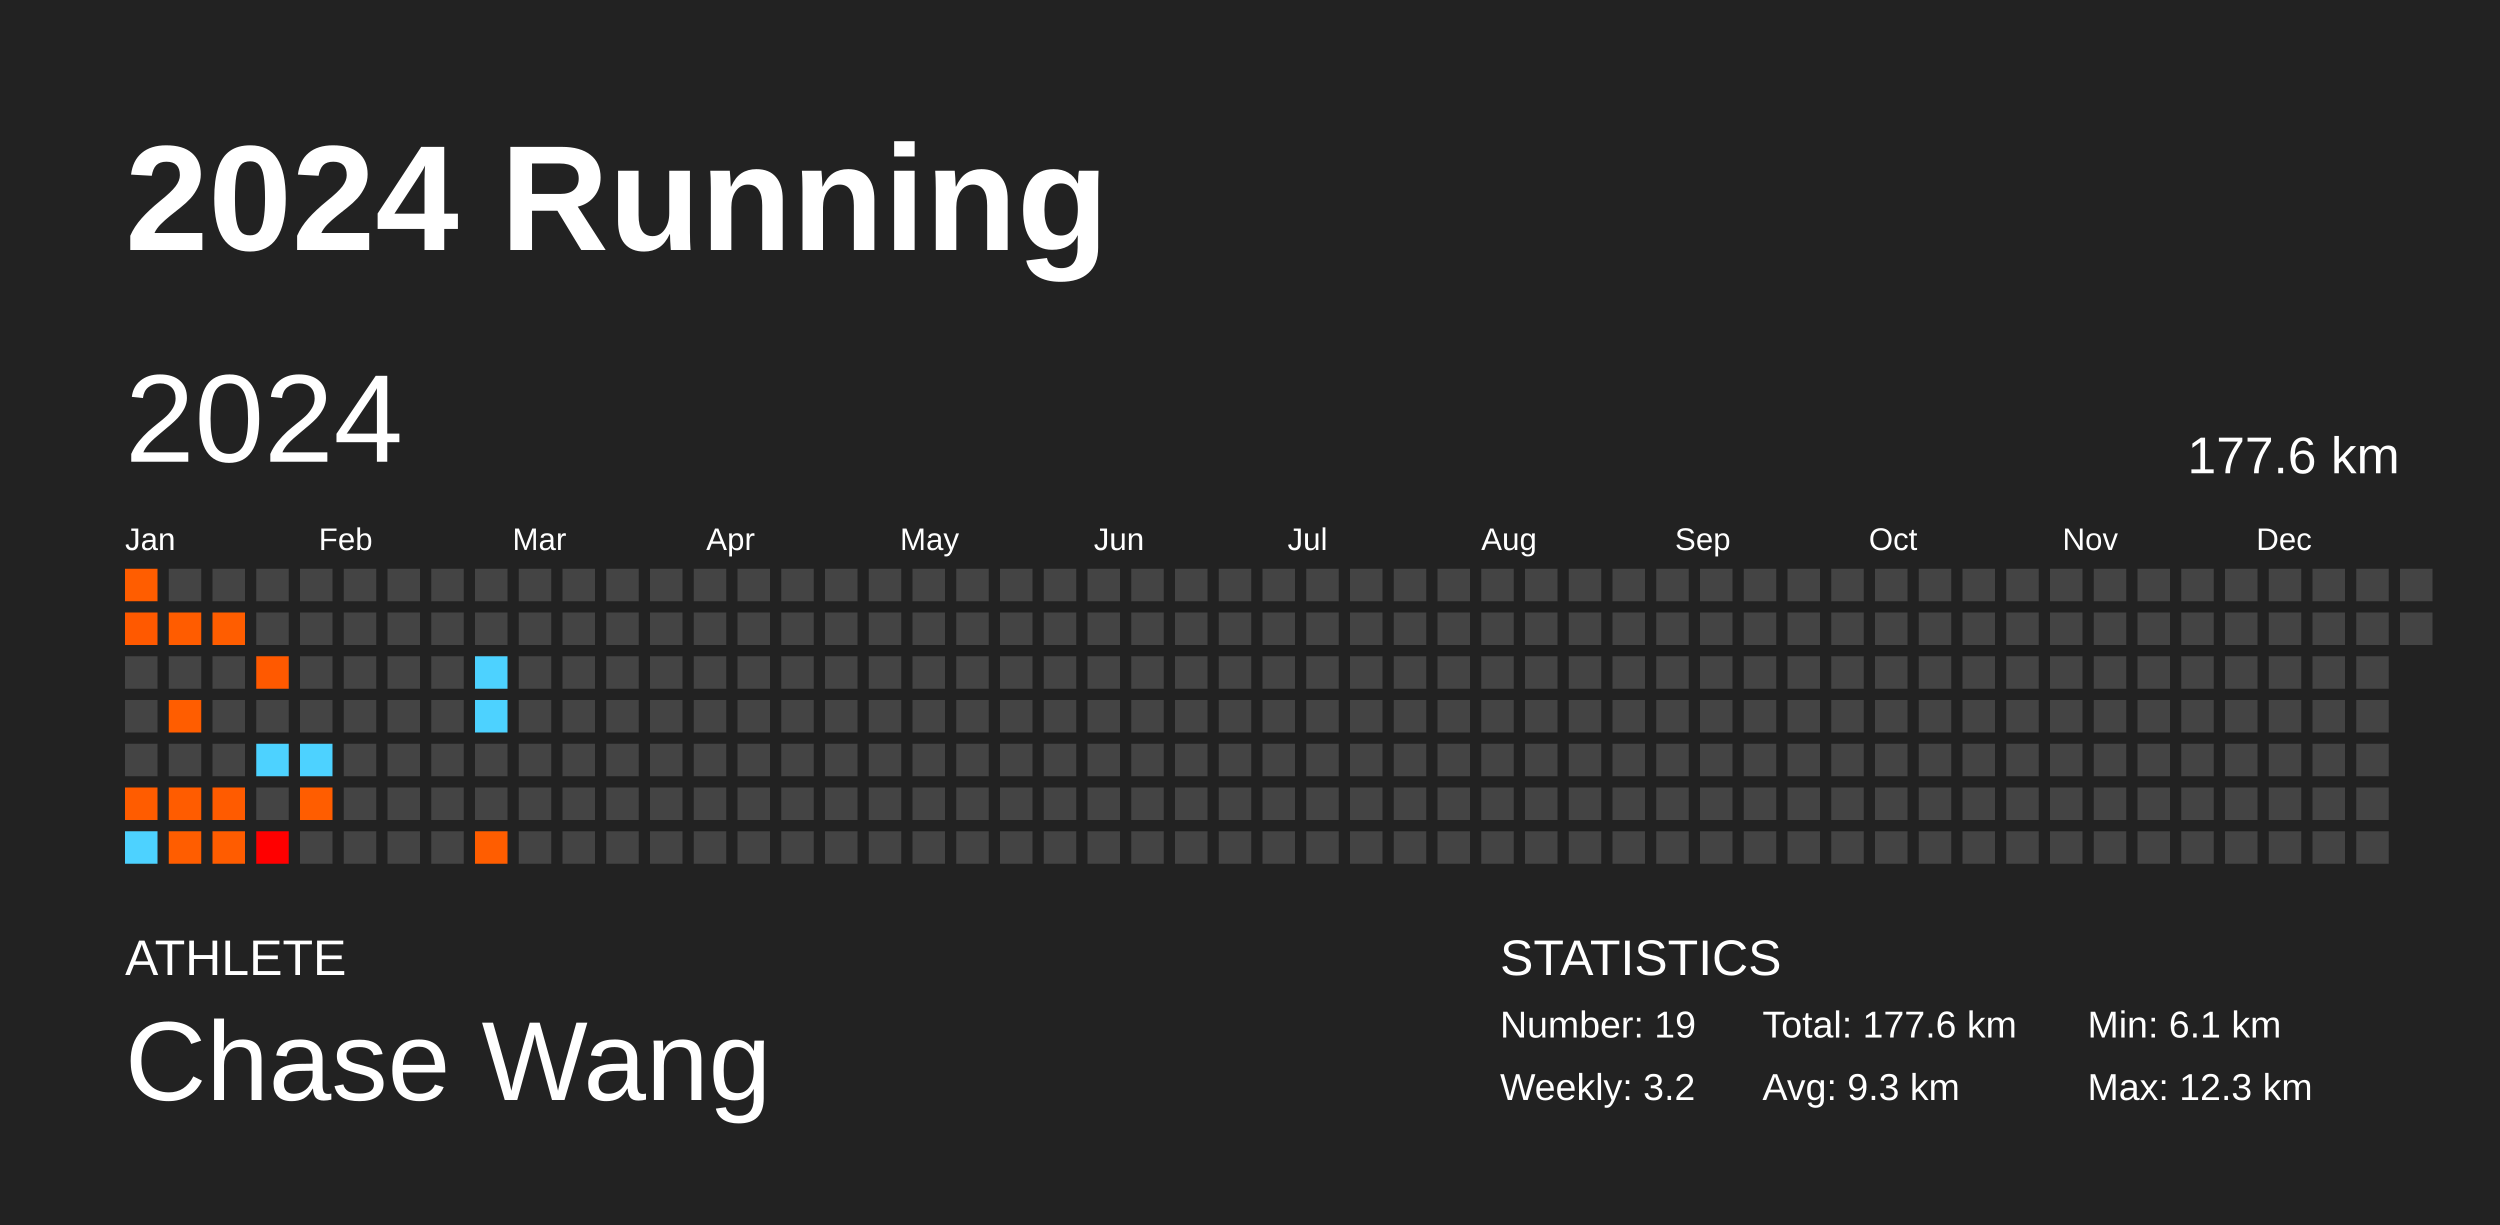
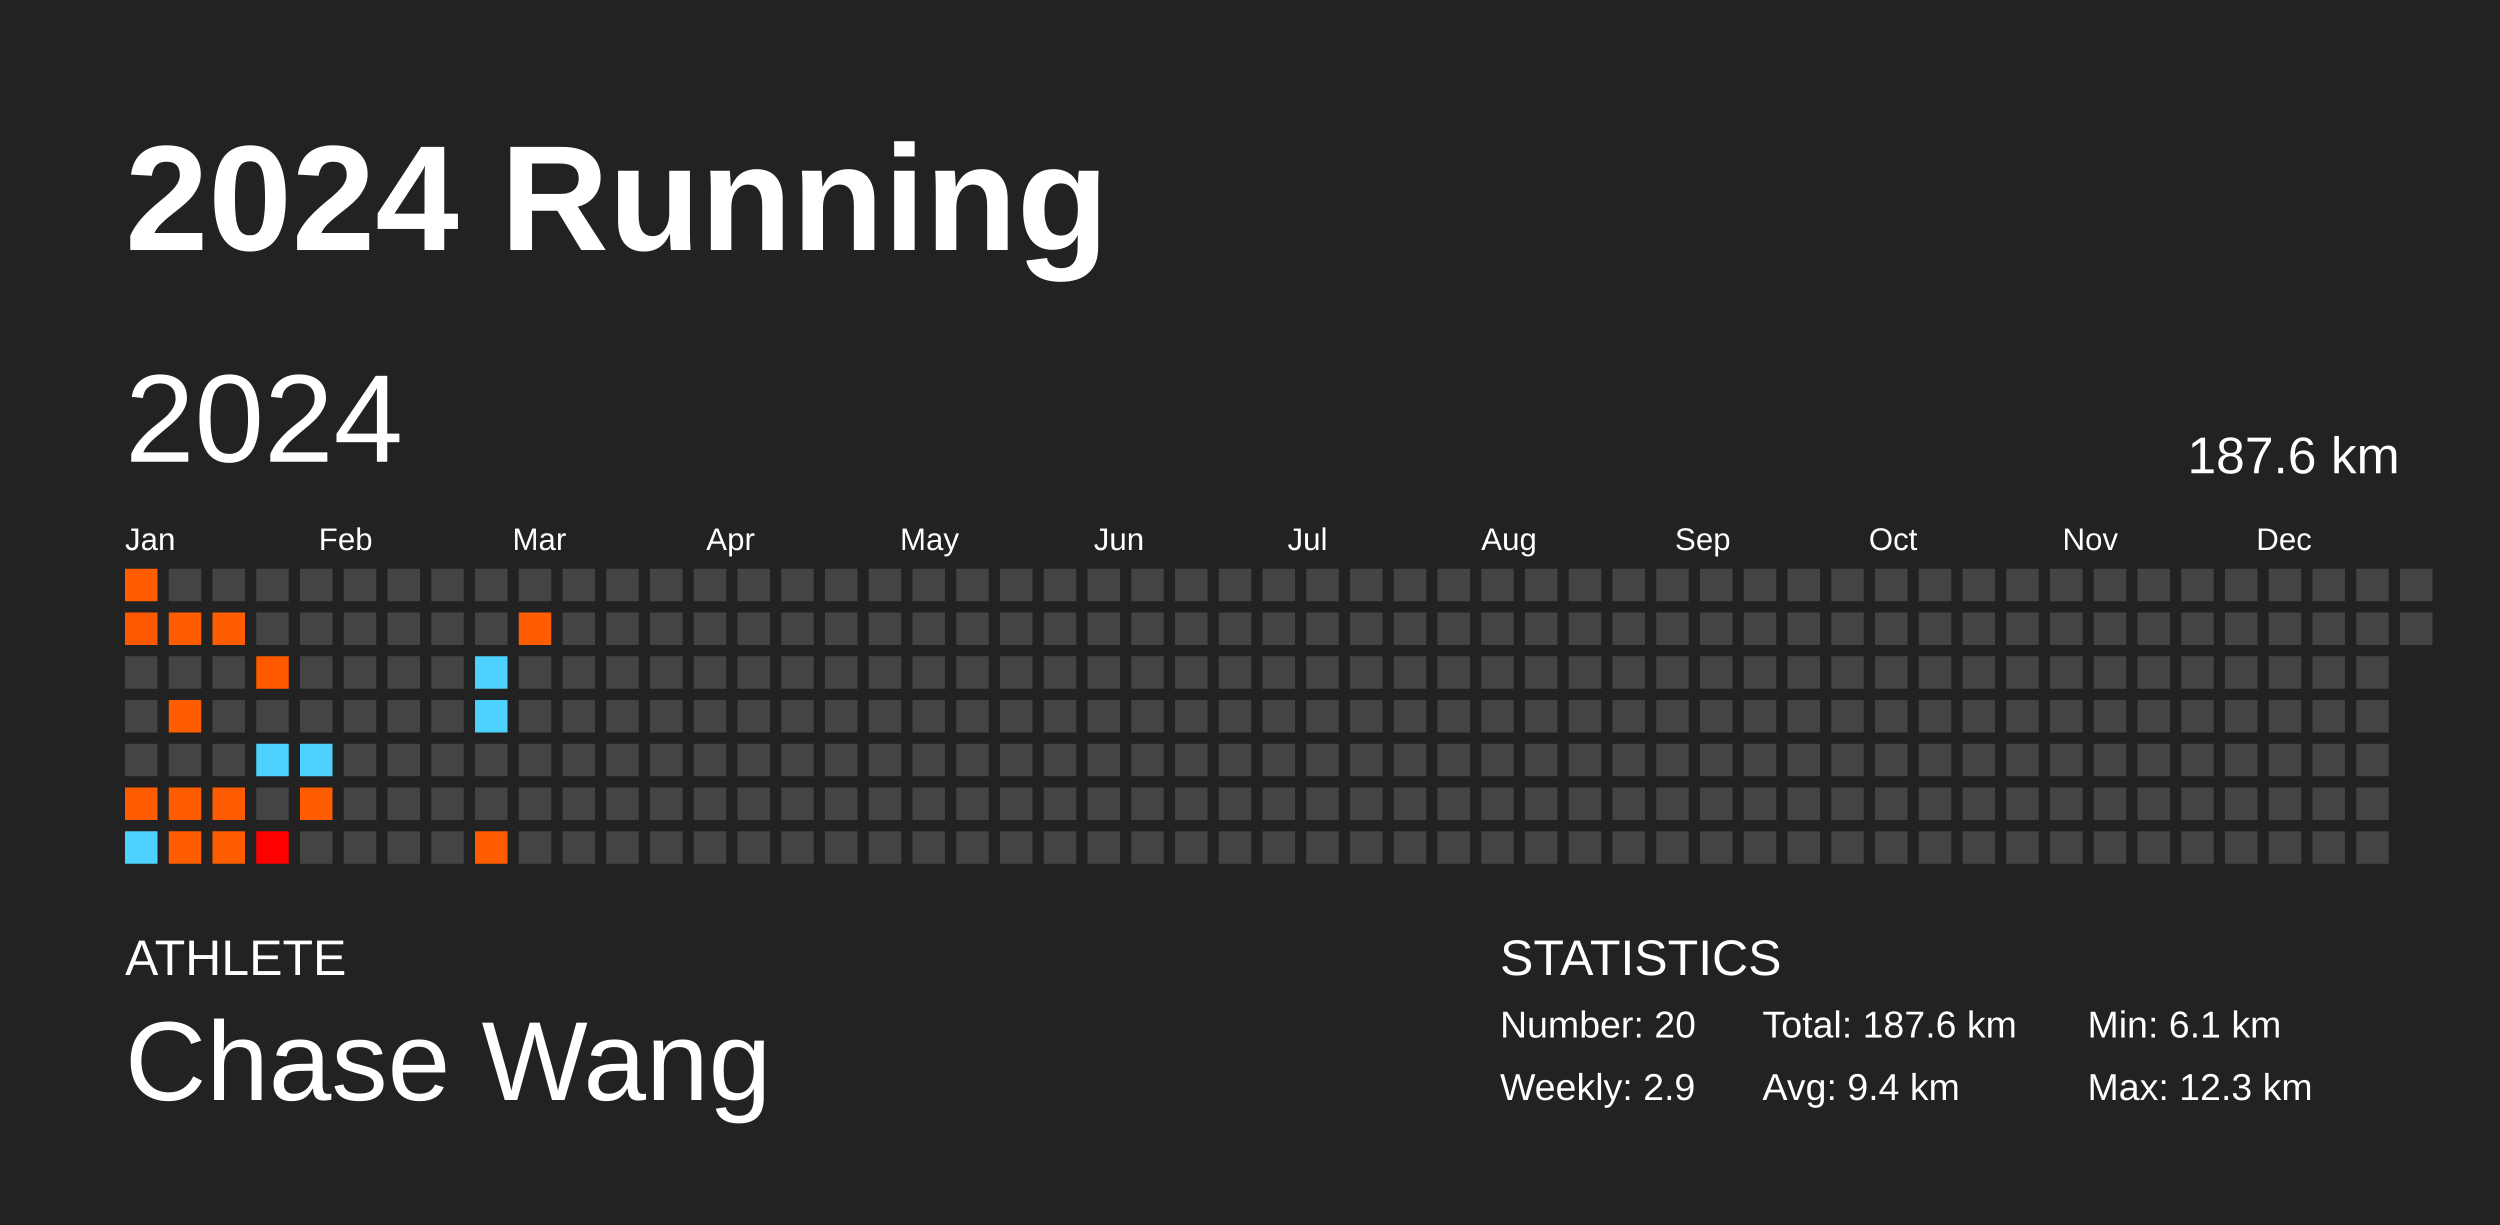
<svg xmlns="http://www.w3.org/2000/svg" baseProfile="full" height="98mm" version="1.1" viewBox="0,0,200,98" width="200mm">
  <defs />
  <rect fill="#222222" height="98" width="200" x="0" y="0" />
  <text fill="#FFFFFF" style="font-size:12px; font-family:Arial; font-weight:bold;" x="10" y="20">2024 Running</text>
  <text fill="#FFFFFF" style="font-size:4px; font-family:Arial" x="10" y="78">ATHLETE</text>
  <text fill="#FFFFFF" style="font-size:9px; font-family:Arial" x="10" y="88">Chase Wang</text>
  <text fill="#FFFFFF" style="font-size:4px; font-family:Arial" x="120" y="78">STATISTICS</text>
-   <text fill="#FFFFFF" style="font-size:3px; font-family:Arial" x="120" y="83">Number: 19</text>
-   <text fill="#FFFFFF" style="font-size:3px; font-family:Arial" x="120" y="88">Weekly: 3.2</text>
-   <text fill="#FFFFFF" style="font-size:3px; font-family:Arial" x="141" y="83">Total: 177.6 km</text>
-   <text fill="#FFFFFF" style="font-size:3px; font-family:Arial" x="141" y="88">Avg: 9.3 km</text>
+   <text fill="#FFFFFF" style="font-size:3px; font-family:Arial" x="120" y="83">Number: 20</text>
+   <text fill="#FFFFFF" style="font-size:3px; font-family:Arial" x="120" y="88">Weekly: 2.9</text>
+   <text fill="#FFFFFF" style="font-size:3px; font-family:Arial" x="141" y="83">Total: 187.6 km</text>
+   <text fill="#FFFFFF" style="font-size:3px; font-family:Arial" x="141" y="88">Avg: 9.4 km</text>
  <text fill="#FFFFFF" style="font-size:3px; font-family:Arial" x="167" y="83">Min: 6.1 km</text>
  <text fill="#FFFFFF" style="font-size:3px; font-family:Arial" x="167" y="88">Max: 12.3 km</text>
  <text dominant-baseline="hanging" fill="#FFFFFF" style="font-size:10.0px; font-family:Arial;" x="10" y="30">2024</text>
-   <text dominant-baseline="hanging" fill="#FFFFFF" style="font-size:4.125px; font-family:Arial;" x="175" y="35">177.6 km</text>
+   <text dominant-baseline="hanging" fill="#FFFFFF" style="font-size:4.125px; font-family:Arial;" x="175" y="35">187.6 km</text>
  <text fill="#FFFFFF" style="font-size:2.5px; font-family:Arial" x="10.0" y="44">Jan</text>
  <text fill="#FFFFFF" style="font-size:2.5px; font-family:Arial" x="25.5" y="44">Feb</text>
  <text fill="#FFFFFF" style="font-size:2.5px; font-family:Arial" x="41.0" y="44">Mar</text>
  <text fill="#FFFFFF" style="font-size:2.5px; font-family:Arial" x="56.5" y="44">Apr</text>
  <text fill="#FFFFFF" style="font-size:2.5px; font-family:Arial" x="72.0" y="44">May</text>
  <text fill="#FFFFFF" style="font-size:2.5px; font-family:Arial" x="87.5" y="44">Jun</text>
  <text fill="#FFFFFF" style="font-size:2.5px; font-family:Arial" x="103.0" y="44">Jul</text>
  <text fill="#FFFFFF" style="font-size:2.5px; font-family:Arial" x="118.5" y="44">Aug</text>
  <text fill="#FFFFFF" style="font-size:2.5px; font-family:Arial" x="134.0" y="44">Sep</text>
  <text fill="#FFFFFF" style="font-size:2.5px; font-family:Arial" x="149.5" y="44">Oct</text>
  <text fill="#FFFFFF" style="font-size:2.5px; font-family:Arial" x="165.0" y="44">Nov</text>
  <text fill="#FFFFFF" style="font-size:2.5px; font-family:Arial" x="180.5" y="44">Dec</text>
  <rect fill="#ff5d00" height="2.6" width="2.6" x="10.0" y="45.5" />
  <rect fill="#ff5900" height="2.6" width="2.6" x="10.0" y="49.0" />
  <rect fill="#444444" height="2.6" width="2.6" x="10.0" y="52.5" />
  <rect fill="#444444" height="2.6" width="2.6" x="10.0" y="56.0" />
  <rect fill="#444444" height="2.6" width="2.6" x="10.0" y="59.5" />
  <rect fill="#ff5c00" height="2.6" width="2.6" x="10.0" y="63.0" />
  <rect fill="#4dd2ff" height="2.6" width="2.6" x="10.0" y="66.5" />
  <rect fill="#444444" height="2.6" width="2.6" x="13.5" y="45.5" />
  <rect fill="#ff5c00" height="2.6" width="2.6" x="13.5" y="49.0" />
  <rect fill="#444444" height="2.6" width="2.6" x="13.5" y="52.5" />
  <rect fill="#ff5d00" height="2.6" width="2.6" x="13.5" y="56.0" />
  <rect fill="#444444" height="2.6" width="2.6" x="13.5" y="59.5" />
  <rect fill="#ff5c00" height="2.6" width="2.6" x="13.5" y="63.0" />
  <rect fill="#ff5d00" height="2.6" width="2.6" x="13.5" y="66.5" />
  <rect fill="#444444" height="2.6" width="2.6" x="17.0" y="45.5" />
  <rect fill="#ff5d00" height="2.6" width="2.6" x="17.0" y="49.0" />
  <rect fill="#444444" height="2.6" width="2.6" x="17.0" y="52.5" />
  <rect fill="#444444" height="2.6" width="2.6" x="17.0" y="56.0" />
  <rect fill="#444444" height="2.6" width="2.6" x="17.0" y="59.5" />
  <rect fill="#ff5b00" height="2.6" width="2.6" x="17.0" y="63.0" />
  <rect fill="#ff5c00" height="2.6" width="2.6" x="17.0" y="66.5" />
  <rect fill="#444444" height="2.6" width="2.6" x="20.5" y="45.5" />
  <rect fill="#444444" height="2.6" width="2.6" x="20.5" y="49.0" />
  <rect fill="#ff5900" height="2.6" width="2.6" x="20.5" y="52.5" />
  <rect fill="#444444" height="2.6" width="2.6" x="20.5" y="56.0" />
  <rect fill="#4dd2ff" height="2.6" width="2.6" x="20.5" y="59.5" />
  <rect fill="#444444" height="2.6" width="2.6" x="20.5" y="63.0" />
  <rect fill="#ff0000" height="2.6" width="2.6" x="20.5" y="66.5" />
  <rect fill="#444444" height="2.6" width="2.6" x="24.0" y="45.5" />
  <rect fill="#444444" height="2.6" width="2.6" x="24.0" y="49.0" />
  <rect fill="#444444" height="2.6" width="2.6" x="24.0" y="52.5" />
  <rect fill="#444444" height="2.6" width="2.6" x="24.0" y="56.0" />
  <rect fill="#4dd2ff" height="2.6" width="2.6" x="24.0" y="59.5" />
  <rect fill="#ff5d00" height="2.6" width="2.6" x="24.0" y="63.0" />
  <rect fill="#444444" height="2.6" width="2.6" x="24.0" y="66.5" />
  <rect fill="#444444" height="2.6" width="2.6" x="27.5" y="45.5" />
  <rect fill="#444444" height="2.6" width="2.6" x="27.5" y="49.0" />
  <rect fill="#444444" height="2.6" width="2.6" x="27.5" y="52.5" />
  <rect fill="#444444" height="2.6" width="2.6" x="27.5" y="56.0" />
  <rect fill="#444444" height="2.6" width="2.6" x="27.5" y="59.5" />
  <rect fill="#444444" height="2.6" width="2.6" x="27.5" y="63.0" />
  <rect fill="#444444" height="2.6" width="2.6" x="27.5" y="66.5" />
  <rect fill="#444444" height="2.6" width="2.6" x="31.0" y="45.5" />
  <rect fill="#444444" height="2.6" width="2.6" x="31.0" y="49.0" />
  <rect fill="#444444" height="2.6" width="2.6" x="31.0" y="52.5" />
  <rect fill="#444444" height="2.6" width="2.6" x="31.0" y="56.0" />
  <rect fill="#444444" height="2.6" width="2.6" x="31.0" y="59.5" />
  <rect fill="#444444" height="2.6" width="2.6" x="31.0" y="63.0" />
  <rect fill="#444444" height="2.6" width="2.6" x="31.0" y="66.5" />
  <rect fill="#444444" height="2.6" width="2.6" x="34.5" y="45.5" />
  <rect fill="#444444" height="2.6" width="2.6" x="34.5" y="49.0" />
  <rect fill="#444444" height="2.6" width="2.6" x="34.5" y="52.5" />
  <rect fill="#444444" height="2.6" width="2.6" x="34.5" y="56.0" />
  <rect fill="#444444" height="2.6" width="2.6" x="34.5" y="59.5" />
  <rect fill="#444444" height="2.6" width="2.6" x="34.5" y="63.0" />
  <rect fill="#444444" height="2.6" width="2.6" x="34.5" y="66.5" />
  <rect fill="#444444" height="2.6" width="2.6" x="38.0" y="45.5" />
  <rect fill="#444444" height="2.6" width="2.6" x="38.0" y="49.0" />
  <rect fill="#4dd2ff" height="2.6" width="2.6" x="38.0" y="52.5" />
  <rect fill="#4dd2ff" height="2.6" width="2.6" x="38.0" y="56.0" />
  <rect fill="#444444" height="2.6" width="2.6" x="38.0" y="59.5" />
  <rect fill="#444444" height="2.6" width="2.6" x="38.0" y="63.0" />
  <rect fill="#ff5d00" height="2.6" width="2.6" x="38.0" y="66.5" />
  <rect fill="#444444" height="2.6" width="2.6" x="41.5" y="45.5" />
-   <rect fill="#444444" height="2.6" width="2.6" x="41.5" y="49.0" />
+   <rect fill="#ff5d00" height="2.6" width="2.6" x="41.5" y="49.0" />
  <rect fill="#444444" height="2.6" width="2.6" x="41.5" y="52.5" />
  <rect fill="#444444" height="2.6" width="2.6" x="41.5" y="56.0" />
  <rect fill="#444444" height="2.6" width="2.6" x="41.5" y="59.5" />
  <rect fill="#444444" height="2.6" width="2.6" x="41.5" y="63.0" />
  <rect fill="#444444" height="2.6" width="2.6" x="41.5" y="66.5" />
  <rect fill="#444444" height="2.6" width="2.6" x="45.0" y="45.5" />
  <rect fill="#444444" height="2.6" width="2.6" x="45.0" y="49.0" />
  <rect fill="#444444" height="2.6" width="2.6" x="45.0" y="52.5" />
  <rect fill="#444444" height="2.6" width="2.6" x="45.0" y="56.0" />
  <rect fill="#444444" height="2.6" width="2.6" x="45.0" y="59.5" />
  <rect fill="#444444" height="2.6" width="2.6" x="45.0" y="63.0" />
  <rect fill="#444444" height="2.6" width="2.6" x="45.0" y="66.5" />
  <rect fill="#444444" height="2.6" width="2.6" x="48.5" y="45.5" />
  <rect fill="#444444" height="2.6" width="2.6" x="48.5" y="49.0" />
  <rect fill="#444444" height="2.6" width="2.6" x="48.5" y="52.5" />
  <rect fill="#444444" height="2.6" width="2.6" x="48.5" y="56.0" />
  <rect fill="#444444" height="2.6" width="2.6" x="48.5" y="59.5" />
  <rect fill="#444444" height="2.6" width="2.6" x="48.5" y="63.0" />
  <rect fill="#444444" height="2.6" width="2.6" x="48.5" y="66.5" />
  <rect fill="#444444" height="2.6" width="2.6" x="52.0" y="45.5" />
  <rect fill="#444444" height="2.6" width="2.6" x="52.0" y="49.0" />
  <rect fill="#444444" height="2.6" width="2.6" x="52.0" y="52.5" />
  <rect fill="#444444" height="2.6" width="2.6" x="52.0" y="56.0" />
  <rect fill="#444444" height="2.6" width="2.6" x="52.0" y="59.5" />
  <rect fill="#444444" height="2.6" width="2.6" x="52.0" y="63.0" />
  <rect fill="#444444" height="2.6" width="2.6" x="52.0" y="66.5" />
  <rect fill="#444444" height="2.6" width="2.6" x="55.5" y="45.5" />
  <rect fill="#444444" height="2.6" width="2.6" x="55.5" y="49.0" />
  <rect fill="#444444" height="2.6" width="2.6" x="55.5" y="52.5" />
  <rect fill="#444444" height="2.6" width="2.6" x="55.5" y="56.0" />
  <rect fill="#444444" height="2.6" width="2.6" x="55.5" y="59.5" />
  <rect fill="#444444" height="2.6" width="2.6" x="55.5" y="63.0" />
  <rect fill="#444444" height="2.6" width="2.6" x="55.5" y="66.5" />
  <rect fill="#444444" height="2.6" width="2.6" x="59.0" y="45.5" />
  <rect fill="#444444" height="2.6" width="2.6" x="59.0" y="49.0" />
  <rect fill="#444444" height="2.6" width="2.6" x="59.0" y="52.5" />
  <rect fill="#444444" height="2.6" width="2.6" x="59.0" y="56.0" />
  <rect fill="#444444" height="2.6" width="2.6" x="59.0" y="59.5" />
  <rect fill="#444444" height="2.6" width="2.6" x="59.0" y="63.0" />
  <rect fill="#444444" height="2.6" width="2.6" x="59.0" y="66.5" />
  <rect fill="#444444" height="2.6" width="2.6" x="62.5" y="45.5" />
  <rect fill="#444444" height="2.6" width="2.6" x="62.5" y="49.0" />
  <rect fill="#444444" height="2.6" width="2.6" x="62.5" y="52.5" />
  <rect fill="#444444" height="2.6" width="2.6" x="62.5" y="56.0" />
  <rect fill="#444444" height="2.6" width="2.6" x="62.5" y="59.5" />
  <rect fill="#444444" height="2.6" width="2.6" x="62.5" y="63.0" />
  <rect fill="#444444" height="2.6" width="2.6" x="62.5" y="66.5" />
  <rect fill="#444444" height="2.6" width="2.6" x="66.0" y="45.5" />
  <rect fill="#444444" height="2.6" width="2.6" x="66.0" y="49.0" />
  <rect fill="#444444" height="2.6" width="2.6" x="66.0" y="52.5" />
  <rect fill="#444444" height="2.6" width="2.6" x="66.0" y="56.0" />
  <rect fill="#444444" height="2.6" width="2.6" x="66.0" y="59.5" />
  <rect fill="#444444" height="2.6" width="2.6" x="66.0" y="63.0" />
  <rect fill="#444444" height="2.6" width="2.6" x="66.0" y="66.5" />
  <rect fill="#444444" height="2.6" width="2.6" x="69.5" y="45.5" />
  <rect fill="#444444" height="2.6" width="2.6" x="69.5" y="49.0" />
  <rect fill="#444444" height="2.6" width="2.6" x="69.5" y="52.5" />
  <rect fill="#444444" height="2.6" width="2.6" x="69.5" y="56.0" />
  <rect fill="#444444" height="2.6" width="2.6" x="69.5" y="59.5" />
  <rect fill="#444444" height="2.6" width="2.6" x="69.5" y="63.0" />
  <rect fill="#444444" height="2.6" width="2.6" x="69.5" y="66.5" />
  <rect fill="#444444" height="2.6" width="2.6" x="73.0" y="45.5" />
  <rect fill="#444444" height="2.6" width="2.6" x="73.0" y="49.0" />
  <rect fill="#444444" height="2.6" width="2.6" x="73.0" y="52.5" />
  <rect fill="#444444" height="2.6" width="2.6" x="73.0" y="56.0" />
  <rect fill="#444444" height="2.6" width="2.6" x="73.0" y="59.5" />
  <rect fill="#444444" height="2.6" width="2.6" x="73.0" y="63.0" />
  <rect fill="#444444" height="2.6" width="2.6" x="73.0" y="66.5" />
  <rect fill="#444444" height="2.6" width="2.6" x="76.5" y="45.5" />
  <rect fill="#444444" height="2.6" width="2.6" x="76.5" y="49.0" />
  <rect fill="#444444" height="2.6" width="2.6" x="76.5" y="52.5" />
  <rect fill="#444444" height="2.6" width="2.6" x="76.5" y="56.0" />
  <rect fill="#444444" height="2.6" width="2.6" x="76.5" y="59.5" />
  <rect fill="#444444" height="2.6" width="2.6" x="76.5" y="63.0" />
  <rect fill="#444444" height="2.6" width="2.6" x="76.5" y="66.5" />
  <rect fill="#444444" height="2.6" width="2.6" x="80.0" y="45.5" />
  <rect fill="#444444" height="2.6" width="2.6" x="80.0" y="49.0" />
  <rect fill="#444444" height="2.6" width="2.6" x="80.0" y="52.5" />
  <rect fill="#444444" height="2.6" width="2.6" x="80.0" y="56.0" />
  <rect fill="#444444" height="2.6" width="2.6" x="80.0" y="59.5" />
  <rect fill="#444444" height="2.6" width="2.6" x="80.0" y="63.0" />
  <rect fill="#444444" height="2.6" width="2.6" x="80.0" y="66.5" />
  <rect fill="#444444" height="2.6" width="2.6" x="83.5" y="45.5" />
  <rect fill="#444444" height="2.6" width="2.6" x="83.5" y="49.0" />
  <rect fill="#444444" height="2.6" width="2.6" x="83.5" y="52.5" />
  <rect fill="#444444" height="2.6" width="2.6" x="83.5" y="56.0" />
  <rect fill="#444444" height="2.6" width="2.6" x="83.5" y="59.5" />
  <rect fill="#444444" height="2.6" width="2.6" x="83.5" y="63.0" />
  <rect fill="#444444" height="2.6" width="2.6" x="83.5" y="66.5" />
  <rect fill="#444444" height="2.6" width="2.6" x="87.0" y="45.5" />
  <rect fill="#444444" height="2.6" width="2.6" x="87.0" y="49.0" />
  <rect fill="#444444" height="2.6" width="2.6" x="87.0" y="52.5" />
  <rect fill="#444444" height="2.6" width="2.6" x="87.0" y="56.0" />
  <rect fill="#444444" height="2.6" width="2.6" x="87.0" y="59.5" />
  <rect fill="#444444" height="2.6" width="2.6" x="87.0" y="63.0" />
  <rect fill="#444444" height="2.6" width="2.6" x="87.0" y="66.5" />
  <rect fill="#444444" height="2.6" width="2.6" x="90.5" y="45.5" />
  <rect fill="#444444" height="2.6" width="2.6" x="90.5" y="49.0" />
  <rect fill="#444444" height="2.6" width="2.6" x="90.5" y="52.5" />
  <rect fill="#444444" height="2.6" width="2.6" x="90.5" y="56.0" />
  <rect fill="#444444" height="2.6" width="2.6" x="90.5" y="59.5" />
  <rect fill="#444444" height="2.6" width="2.6" x="90.5" y="63.0" />
  <rect fill="#444444" height="2.6" width="2.6" x="90.5" y="66.5" />
  <rect fill="#444444" height="2.6" width="2.6" x="94.0" y="45.5" />
  <rect fill="#444444" height="2.6" width="2.6" x="94.0" y="49.0" />
  <rect fill="#444444" height="2.6" width="2.6" x="94.0" y="52.5" />
  <rect fill="#444444" height="2.6" width="2.6" x="94.0" y="56.0" />
  <rect fill="#444444" height="2.6" width="2.6" x="94.0" y="59.5" />
  <rect fill="#444444" height="2.6" width="2.6" x="94.0" y="63.0" />
  <rect fill="#444444" height="2.6" width="2.6" x="94.0" y="66.5" />
  <rect fill="#444444" height="2.6" width="2.6" x="97.5" y="45.5" />
  <rect fill="#444444" height="2.6" width="2.6" x="97.5" y="49.0" />
  <rect fill="#444444" height="2.6" width="2.6" x="97.5" y="52.5" />
  <rect fill="#444444" height="2.6" width="2.6" x="97.5" y="56.0" />
  <rect fill="#444444" height="2.6" width="2.6" x="97.5" y="59.5" />
  <rect fill="#444444" height="2.6" width="2.6" x="97.5" y="63.0" />
  <rect fill="#444444" height="2.6" width="2.6" x="97.5" y="66.5" />
  <rect fill="#444444" height="2.6" width="2.6" x="101.0" y="45.5" />
  <rect fill="#444444" height="2.6" width="2.6" x="101.0" y="49.0" />
  <rect fill="#444444" height="2.6" width="2.6" x="101.0" y="52.5" />
  <rect fill="#444444" height="2.6" width="2.6" x="101.0" y="56.0" />
  <rect fill="#444444" height="2.6" width="2.6" x="101.0" y="59.5" />
  <rect fill="#444444" height="2.6" width="2.6" x="101.0" y="63.0" />
  <rect fill="#444444" height="2.6" width="2.6" x="101.0" y="66.5" />
  <rect fill="#444444" height="2.6" width="2.6" x="104.5" y="45.5" />
  <rect fill="#444444" height="2.6" width="2.6" x="104.5" y="49.0" />
  <rect fill="#444444" height="2.6" width="2.6" x="104.5" y="52.5" />
  <rect fill="#444444" height="2.6" width="2.6" x="104.5" y="56.0" />
  <rect fill="#444444" height="2.6" width="2.6" x="104.5" y="59.5" />
  <rect fill="#444444" height="2.6" width="2.6" x="104.5" y="63.0" />
  <rect fill="#444444" height="2.6" width="2.6" x="104.5" y="66.5" />
  <rect fill="#444444" height="2.6" width="2.6" x="108.0" y="45.5" />
  <rect fill="#444444" height="2.6" width="2.6" x="108.0" y="49.0" />
  <rect fill="#444444" height="2.6" width="2.6" x="108.0" y="52.5" />
  <rect fill="#444444" height="2.6" width="2.6" x="108.0" y="56.0" />
  <rect fill="#444444" height="2.6" width="2.6" x="108.0" y="59.5" />
  <rect fill="#444444" height="2.6" width="2.6" x="108.0" y="63.0" />
  <rect fill="#444444" height="2.6" width="2.6" x="108.0" y="66.5" />
  <rect fill="#444444" height="2.6" width="2.6" x="111.5" y="45.5" />
  <rect fill="#444444" height="2.6" width="2.6" x="111.5" y="49.0" />
  <rect fill="#444444" height="2.6" width="2.6" x="111.5" y="52.5" />
  <rect fill="#444444" height="2.6" width="2.6" x="111.5" y="56.0" />
  <rect fill="#444444" height="2.6" width="2.6" x="111.5" y="59.5" />
  <rect fill="#444444" height="2.6" width="2.6" x="111.5" y="63.0" />
  <rect fill="#444444" height="2.6" width="2.6" x="111.5" y="66.5" />
  <rect fill="#444444" height="2.6" width="2.6" x="115.0" y="45.5" />
  <rect fill="#444444" height="2.6" width="2.6" x="115.0" y="49.0" />
  <rect fill="#444444" height="2.6" width="2.6" x="115.0" y="52.5" />
  <rect fill="#444444" height="2.6" width="2.6" x="115.0" y="56.0" />
  <rect fill="#444444" height="2.6" width="2.6" x="115.0" y="59.5" />
  <rect fill="#444444" height="2.6" width="2.6" x="115.0" y="63.0" />
  <rect fill="#444444" height="2.6" width="2.6" x="115.0" y="66.5" />
  <rect fill="#444444" height="2.6" width="2.6" x="118.5" y="45.5" />
  <rect fill="#444444" height="2.6" width="2.6" x="118.5" y="49.0" />
  <rect fill="#444444" height="2.6" width="2.6" x="118.5" y="52.5" />
  <rect fill="#444444" height="2.6" width="2.6" x="118.5" y="56.0" />
  <rect fill="#444444" height="2.6" width="2.6" x="118.5" y="59.5" />
  <rect fill="#444444" height="2.6" width="2.6" x="118.5" y="63.0" />
  <rect fill="#444444" height="2.6" width="2.6" x="118.5" y="66.5" />
  <rect fill="#444444" height="2.6" width="2.6" x="122.0" y="45.5" />
  <rect fill="#444444" height="2.6" width="2.6" x="122.0" y="49.0" />
  <rect fill="#444444" height="2.6" width="2.6" x="122.0" y="52.5" />
  <rect fill="#444444" height="2.6" width="2.6" x="122.0" y="56.0" />
  <rect fill="#444444" height="2.6" width="2.6" x="122.0" y="59.5" />
  <rect fill="#444444" height="2.6" width="2.6" x="122.0" y="63.0" />
  <rect fill="#444444" height="2.6" width="2.6" x="122.0" y="66.5" />
  <rect fill="#444444" height="2.6" width="2.6" x="125.5" y="45.5" />
  <rect fill="#444444" height="2.6" width="2.6" x="125.5" y="49.0" />
  <rect fill="#444444" height="2.6" width="2.6" x="125.5" y="52.5" />
  <rect fill="#444444" height="2.6" width="2.6" x="125.5" y="56.0" />
  <rect fill="#444444" height="2.6" width="2.6" x="125.5" y="59.5" />
  <rect fill="#444444" height="2.6" width="2.6" x="125.5" y="63.0" />
  <rect fill="#444444" height="2.6" width="2.6" x="125.5" y="66.5" />
  <rect fill="#444444" height="2.6" width="2.6" x="129.0" y="45.5" />
  <rect fill="#444444" height="2.6" width="2.6" x="129.0" y="49.0" />
  <rect fill="#444444" height="2.6" width="2.6" x="129.0" y="52.5" />
  <rect fill="#444444" height="2.6" width="2.6" x="129.0" y="56.0" />
  <rect fill="#444444" height="2.6" width="2.6" x="129.0" y="59.5" />
  <rect fill="#444444" height="2.6" width="2.6" x="129.0" y="63.0" />
  <rect fill="#444444" height="2.6" width="2.6" x="129.0" y="66.5" />
  <rect fill="#444444" height="2.6" width="2.6" x="132.5" y="45.5" />
  <rect fill="#444444" height="2.6" width="2.6" x="132.5" y="49.0" />
  <rect fill="#444444" height="2.6" width="2.6" x="132.5" y="52.5" />
  <rect fill="#444444" height="2.6" width="2.6" x="132.5" y="56.0" />
  <rect fill="#444444" height="2.6" width="2.6" x="132.5" y="59.5" />
  <rect fill="#444444" height="2.6" width="2.6" x="132.5" y="63.0" />
  <rect fill="#444444" height="2.6" width="2.6" x="132.5" y="66.5" />
  <rect fill="#444444" height="2.6" width="2.6" x="136.0" y="45.5" />
  <rect fill="#444444" height="2.6" width="2.6" x="136.0" y="49.0" />
  <rect fill="#444444" height="2.6" width="2.6" x="136.0" y="52.5" />
  <rect fill="#444444" height="2.6" width="2.6" x="136.0" y="56.0" />
  <rect fill="#444444" height="2.6" width="2.6" x="136.0" y="59.5" />
  <rect fill="#444444" height="2.6" width="2.6" x="136.0" y="63.0" />
  <rect fill="#444444" height="2.6" width="2.6" x="136.0" y="66.5" />
  <rect fill="#444444" height="2.6" width="2.6" x="139.5" y="45.5" />
  <rect fill="#444444" height="2.6" width="2.6" x="139.5" y="49.0" />
  <rect fill="#444444" height="2.6" width="2.6" x="139.5" y="52.5" />
  <rect fill="#444444" height="2.6" width="2.6" x="139.5" y="56.0" />
  <rect fill="#444444" height="2.6" width="2.6" x="139.5" y="59.5" />
  <rect fill="#444444" height="2.6" width="2.6" x="139.5" y="63.0" />
  <rect fill="#444444" height="2.6" width="2.6" x="139.5" y="66.5" />
  <rect fill="#444444" height="2.6" width="2.6" x="143.0" y="45.5" />
  <rect fill="#444444" height="2.6" width="2.6" x="143.0" y="49.0" />
  <rect fill="#444444" height="2.6" width="2.6" x="143.0" y="52.5" />
  <rect fill="#444444" height="2.6" width="2.6" x="143.0" y="56.0" />
  <rect fill="#444444" height="2.6" width="2.6" x="143.0" y="59.5" />
  <rect fill="#444444" height="2.6" width="2.6" x="143.0" y="63.0" />
  <rect fill="#444444" height="2.6" width="2.6" x="143.0" y="66.5" />
  <rect fill="#444444" height="2.6" width="2.6" x="146.5" y="45.5" />
  <rect fill="#444444" height="2.6" width="2.6" x="146.5" y="49.0" />
  <rect fill="#444444" height="2.6" width="2.6" x="146.5" y="52.5" />
  <rect fill="#444444" height="2.6" width="2.6" x="146.5" y="56.0" />
  <rect fill="#444444" height="2.6" width="2.6" x="146.5" y="59.5" />
  <rect fill="#444444" height="2.6" width="2.6" x="146.5" y="63.0" />
  <rect fill="#444444" height="2.6" width="2.6" x="146.5" y="66.5" />
  <rect fill="#444444" height="2.6" width="2.6" x="150.0" y="45.5" />
  <rect fill="#444444" height="2.6" width="2.6" x="150.0" y="49.0" />
  <rect fill="#444444" height="2.6" width="2.6" x="150.0" y="52.5" />
  <rect fill="#444444" height="2.6" width="2.6" x="150.0" y="56.0" />
  <rect fill="#444444" height="2.6" width="2.6" x="150.0" y="59.5" />
  <rect fill="#444444" height="2.6" width="2.6" x="150.0" y="63.0" />
  <rect fill="#444444" height="2.6" width="2.6" x="150.0" y="66.5" />
  <rect fill="#444444" height="2.6" width="2.6" x="153.5" y="45.5" />
  <rect fill="#444444" height="2.6" width="2.6" x="153.5" y="49.0" />
  <rect fill="#444444" height="2.6" width="2.6" x="153.5" y="52.5" />
  <rect fill="#444444" height="2.6" width="2.6" x="153.5" y="56.0" />
  <rect fill="#444444" height="2.6" width="2.6" x="153.5" y="59.5" />
  <rect fill="#444444" height="2.6" width="2.6" x="153.5" y="63.0" />
  <rect fill="#444444" height="2.6" width="2.6" x="153.5" y="66.5" />
  <rect fill="#444444" height="2.6" width="2.6" x="157.0" y="45.5" />
  <rect fill="#444444" height="2.6" width="2.6" x="157.0" y="49.0" />
  <rect fill="#444444" height="2.6" width="2.6" x="157.0" y="52.5" />
  <rect fill="#444444" height="2.6" width="2.6" x="157.0" y="56.0" />
  <rect fill="#444444" height="2.6" width="2.6" x="157.0" y="59.5" />
  <rect fill="#444444" height="2.6" width="2.6" x="157.0" y="63.0" />
  <rect fill="#444444" height="2.6" width="2.6" x="157.0" y="66.5" />
  <rect fill="#444444" height="2.6" width="2.6" x="160.5" y="45.5" />
  <rect fill="#444444" height="2.6" width="2.6" x="160.5" y="49.0" />
  <rect fill="#444444" height="2.6" width="2.6" x="160.5" y="52.5" />
  <rect fill="#444444" height="2.6" width="2.6" x="160.5" y="56.0" />
  <rect fill="#444444" height="2.6" width="2.6" x="160.5" y="59.5" />
  <rect fill="#444444" height="2.6" width="2.6" x="160.5" y="63.0" />
  <rect fill="#444444" height="2.6" width="2.6" x="160.5" y="66.5" />
  <rect fill="#444444" height="2.6" width="2.6" x="164.0" y="45.5" />
  <rect fill="#444444" height="2.6" width="2.6" x="164.0" y="49.0" />
  <rect fill="#444444" height="2.6" width="2.6" x="164.0" y="52.5" />
  <rect fill="#444444" height="2.6" width="2.6" x="164.0" y="56.0" />
  <rect fill="#444444" height="2.6" width="2.6" x="164.0" y="59.5" />
  <rect fill="#444444" height="2.6" width="2.6" x="164.0" y="63.0" />
  <rect fill="#444444" height="2.6" width="2.6" x="164.0" y="66.5" />
  <rect fill="#444444" height="2.6" width="2.6" x="167.5" y="45.5" />
  <rect fill="#444444" height="2.6" width="2.6" x="167.5" y="49.0" />
  <rect fill="#444444" height="2.6" width="2.6" x="167.5" y="52.5" />
  <rect fill="#444444" height="2.6" width="2.6" x="167.5" y="56.0" />
  <rect fill="#444444" height="2.6" width="2.6" x="167.5" y="59.5" />
  <rect fill="#444444" height="2.6" width="2.6" x="167.5" y="63.0" />
  <rect fill="#444444" height="2.6" width="2.6" x="167.5" y="66.5" />
  <rect fill="#444444" height="2.6" width="2.6" x="171.0" y="45.5" />
  <rect fill="#444444" height="2.6" width="2.6" x="171.0" y="49.0" />
  <rect fill="#444444" height="2.6" width="2.6" x="171.0" y="52.5" />
  <rect fill="#444444" height="2.6" width="2.6" x="171.0" y="56.0" />
  <rect fill="#444444" height="2.6" width="2.6" x="171.0" y="59.5" />
  <rect fill="#444444" height="2.6" width="2.6" x="171.0" y="63.0" />
  <rect fill="#444444" height="2.6" width="2.6" x="171.0" y="66.5" />
  <rect fill="#444444" height="2.6" width="2.6" x="174.5" y="45.5" />
  <rect fill="#444444" height="2.6" width="2.6" x="174.5" y="49.0" />
  <rect fill="#444444" height="2.6" width="2.6" x="174.5" y="52.5" />
  <rect fill="#444444" height="2.6" width="2.6" x="174.5" y="56.0" />
  <rect fill="#444444" height="2.6" width="2.6" x="174.5" y="59.5" />
  <rect fill="#444444" height="2.6" width="2.6" x="174.5" y="63.0" />
  <rect fill="#444444" height="2.6" width="2.6" x="174.5" y="66.5" />
  <rect fill="#444444" height="2.6" width="2.6" x="178.0" y="45.5" />
  <rect fill="#444444" height="2.6" width="2.6" x="178.0" y="49.0" />
  <rect fill="#444444" height="2.6" width="2.6" x="178.0" y="52.5" />
  <rect fill="#444444" height="2.6" width="2.6" x="178.0" y="56.0" />
  <rect fill="#444444" height="2.6" width="2.6" x="178.0" y="59.5" />
  <rect fill="#444444" height="2.6" width="2.6" x="178.0" y="63.0" />
  <rect fill="#444444" height="2.6" width="2.6" x="178.0" y="66.5" />
  <rect fill="#444444" height="2.6" width="2.6" x="181.5" y="45.5" />
  <rect fill="#444444" height="2.6" width="2.6" x="181.5" y="49.0" />
  <rect fill="#444444" height="2.6" width="2.6" x="181.5" y="52.5" />
  <rect fill="#444444" height="2.6" width="2.6" x="181.5" y="56.0" />
  <rect fill="#444444" height="2.6" width="2.6" x="181.5" y="59.5" />
  <rect fill="#444444" height="2.6" width="2.6" x="181.5" y="63.0" />
  <rect fill="#444444" height="2.6" width="2.6" x="181.5" y="66.5" />
  <rect fill="#444444" height="2.6" width="2.6" x="185.0" y="45.5" />
  <rect fill="#444444" height="2.6" width="2.6" x="185.0" y="49.0" />
  <rect fill="#444444" height="2.6" width="2.6" x="185.0" y="52.5" />
  <rect fill="#444444" height="2.6" width="2.6" x="185.0" y="56.0" />
  <rect fill="#444444" height="2.6" width="2.6" x="185.0" y="59.5" />
  <rect fill="#444444" height="2.6" width="2.6" x="185.0" y="63.0" />
  <rect fill="#444444" height="2.6" width="2.6" x="185.0" y="66.5" />
  <rect fill="#444444" height="2.6" width="2.6" x="188.5" y="45.5" />
  <rect fill="#444444" height="2.6" width="2.6" x="188.5" y="49.0" />
  <rect fill="#444444" height="2.6" width="2.6" x="188.5" y="52.5" />
  <rect fill="#444444" height="2.6" width="2.6" x="188.5" y="56.0" />
  <rect fill="#444444" height="2.6" width="2.6" x="188.5" y="59.5" />
  <rect fill="#444444" height="2.6" width="2.6" x="188.5" y="63.0" />
  <rect fill="#444444" height="2.6" width="2.6" x="188.5" y="66.5" />
  <rect fill="#444444" height="2.6" width="2.6" x="192.0" y="45.5" />
  <rect fill="#444444" height="2.6" width="2.6" x="192.0" y="49.0" />
</svg>
